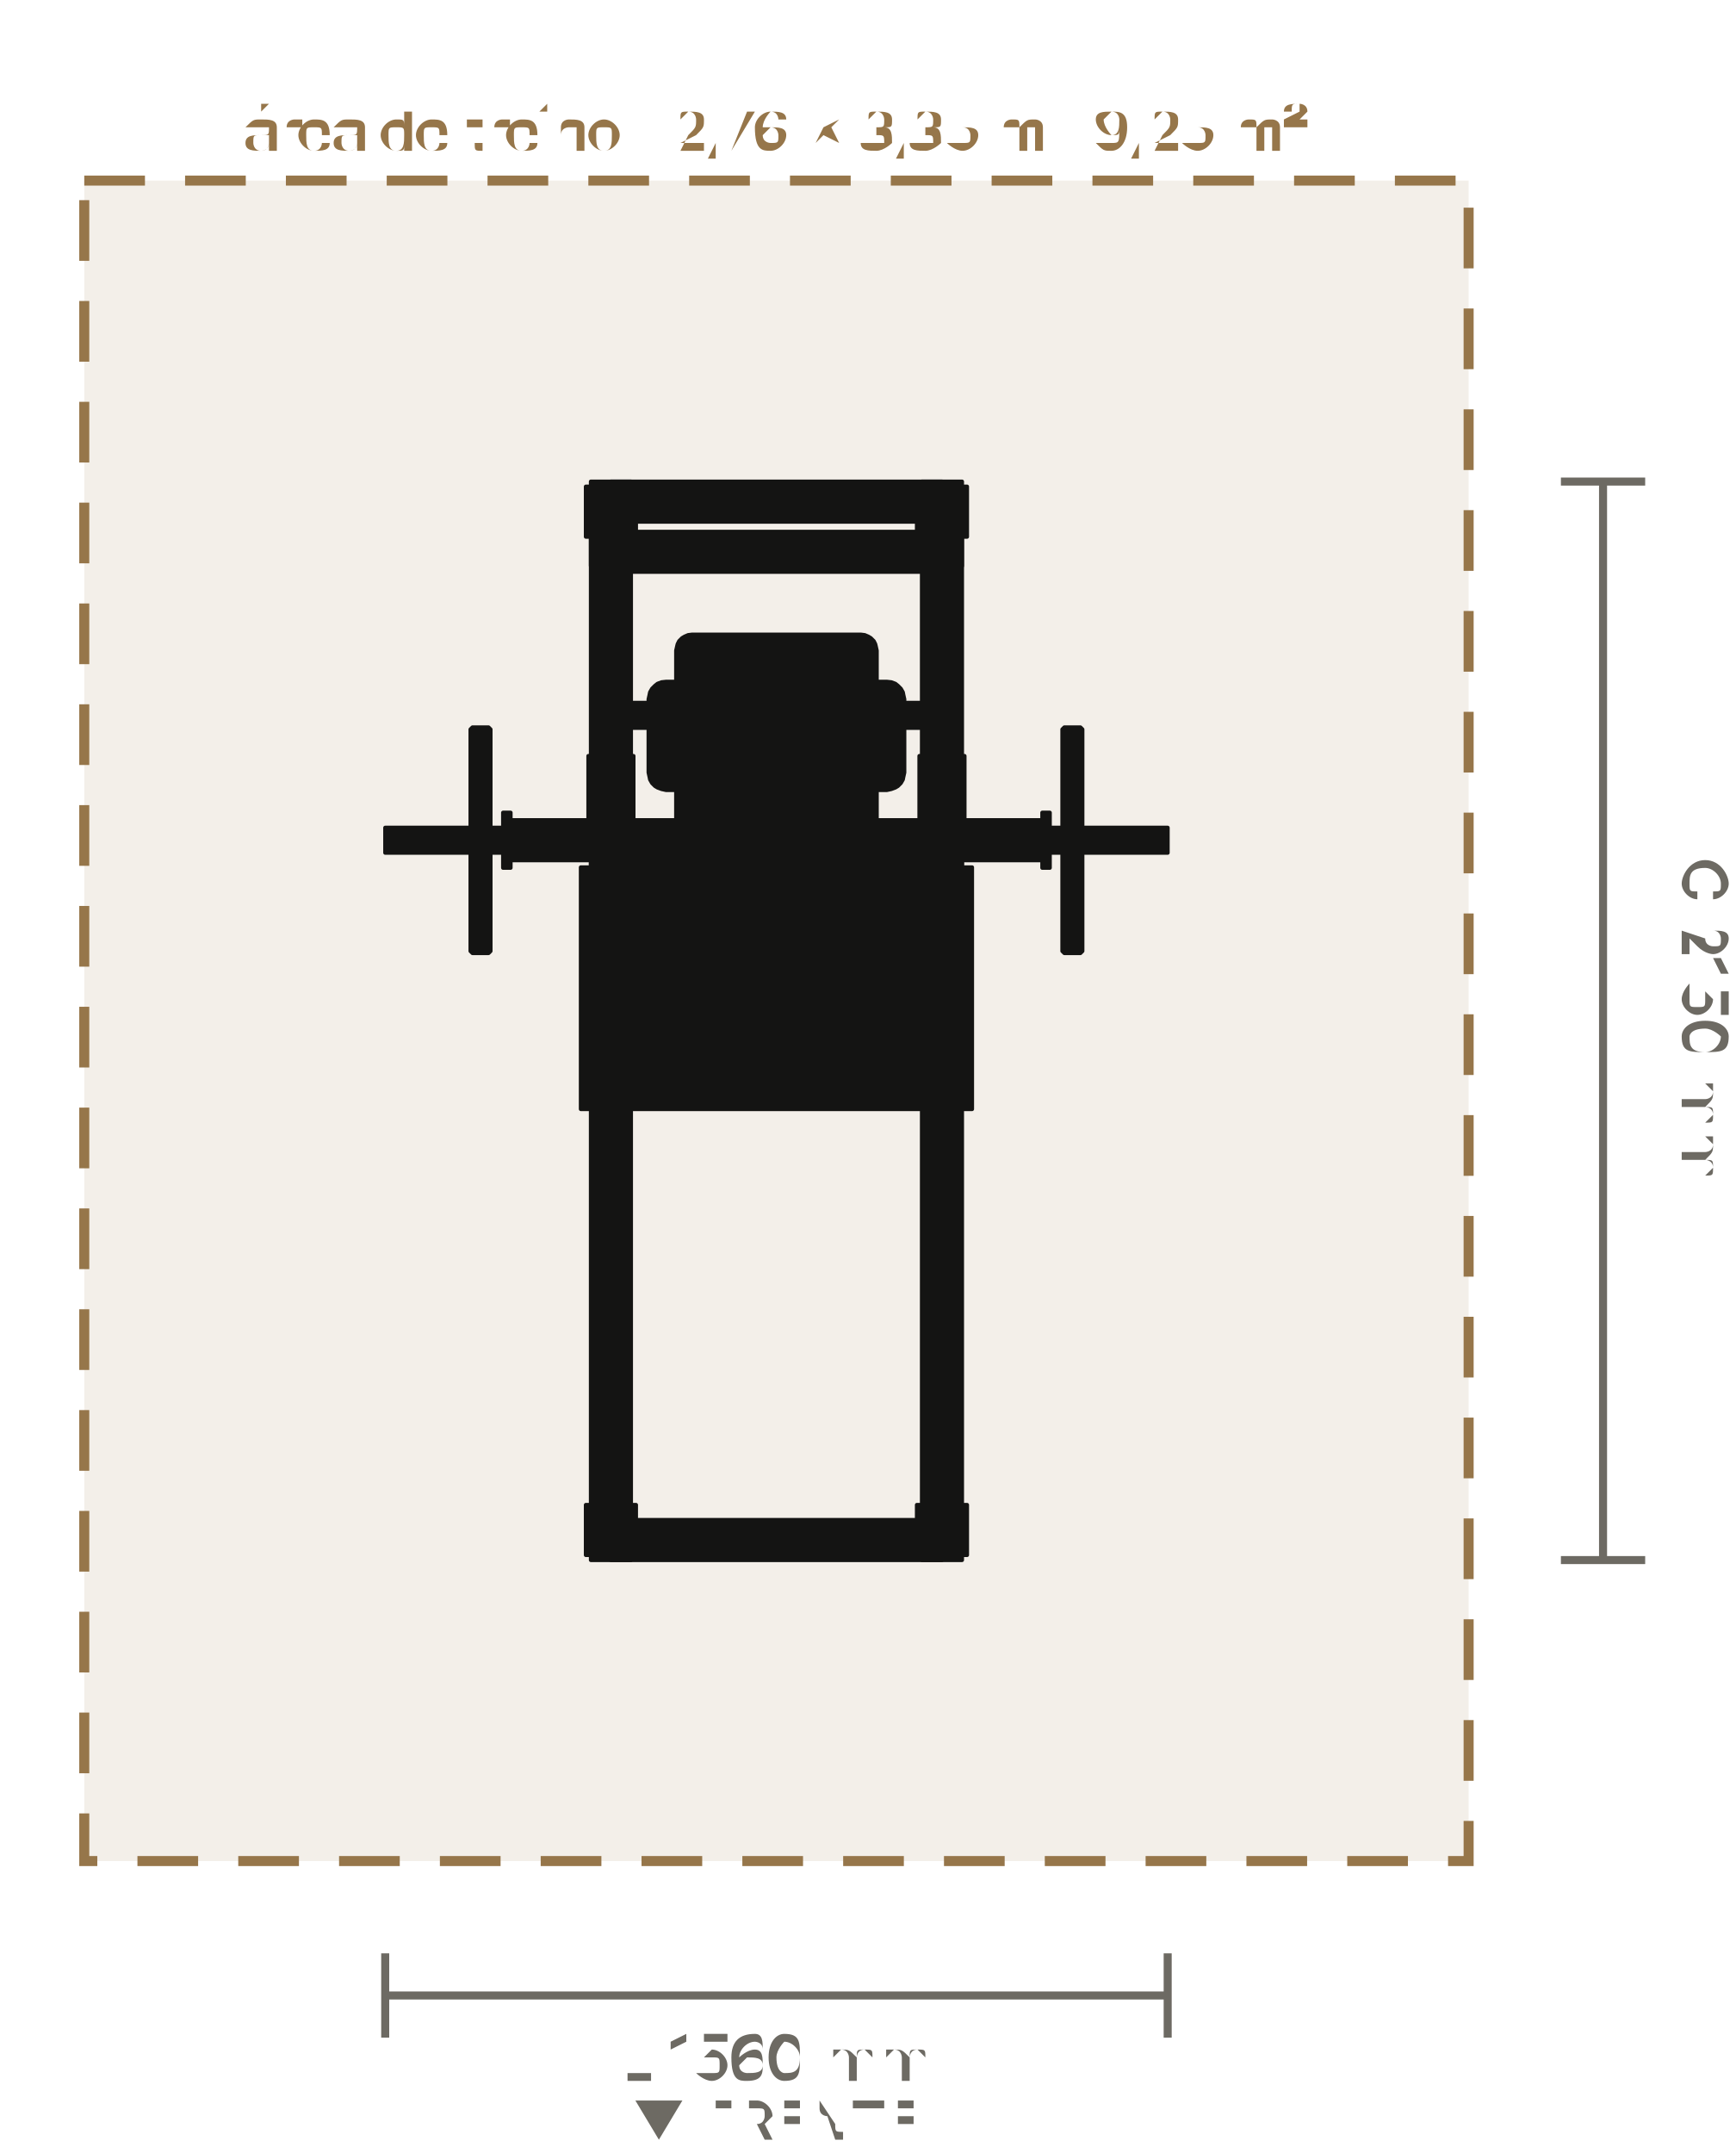
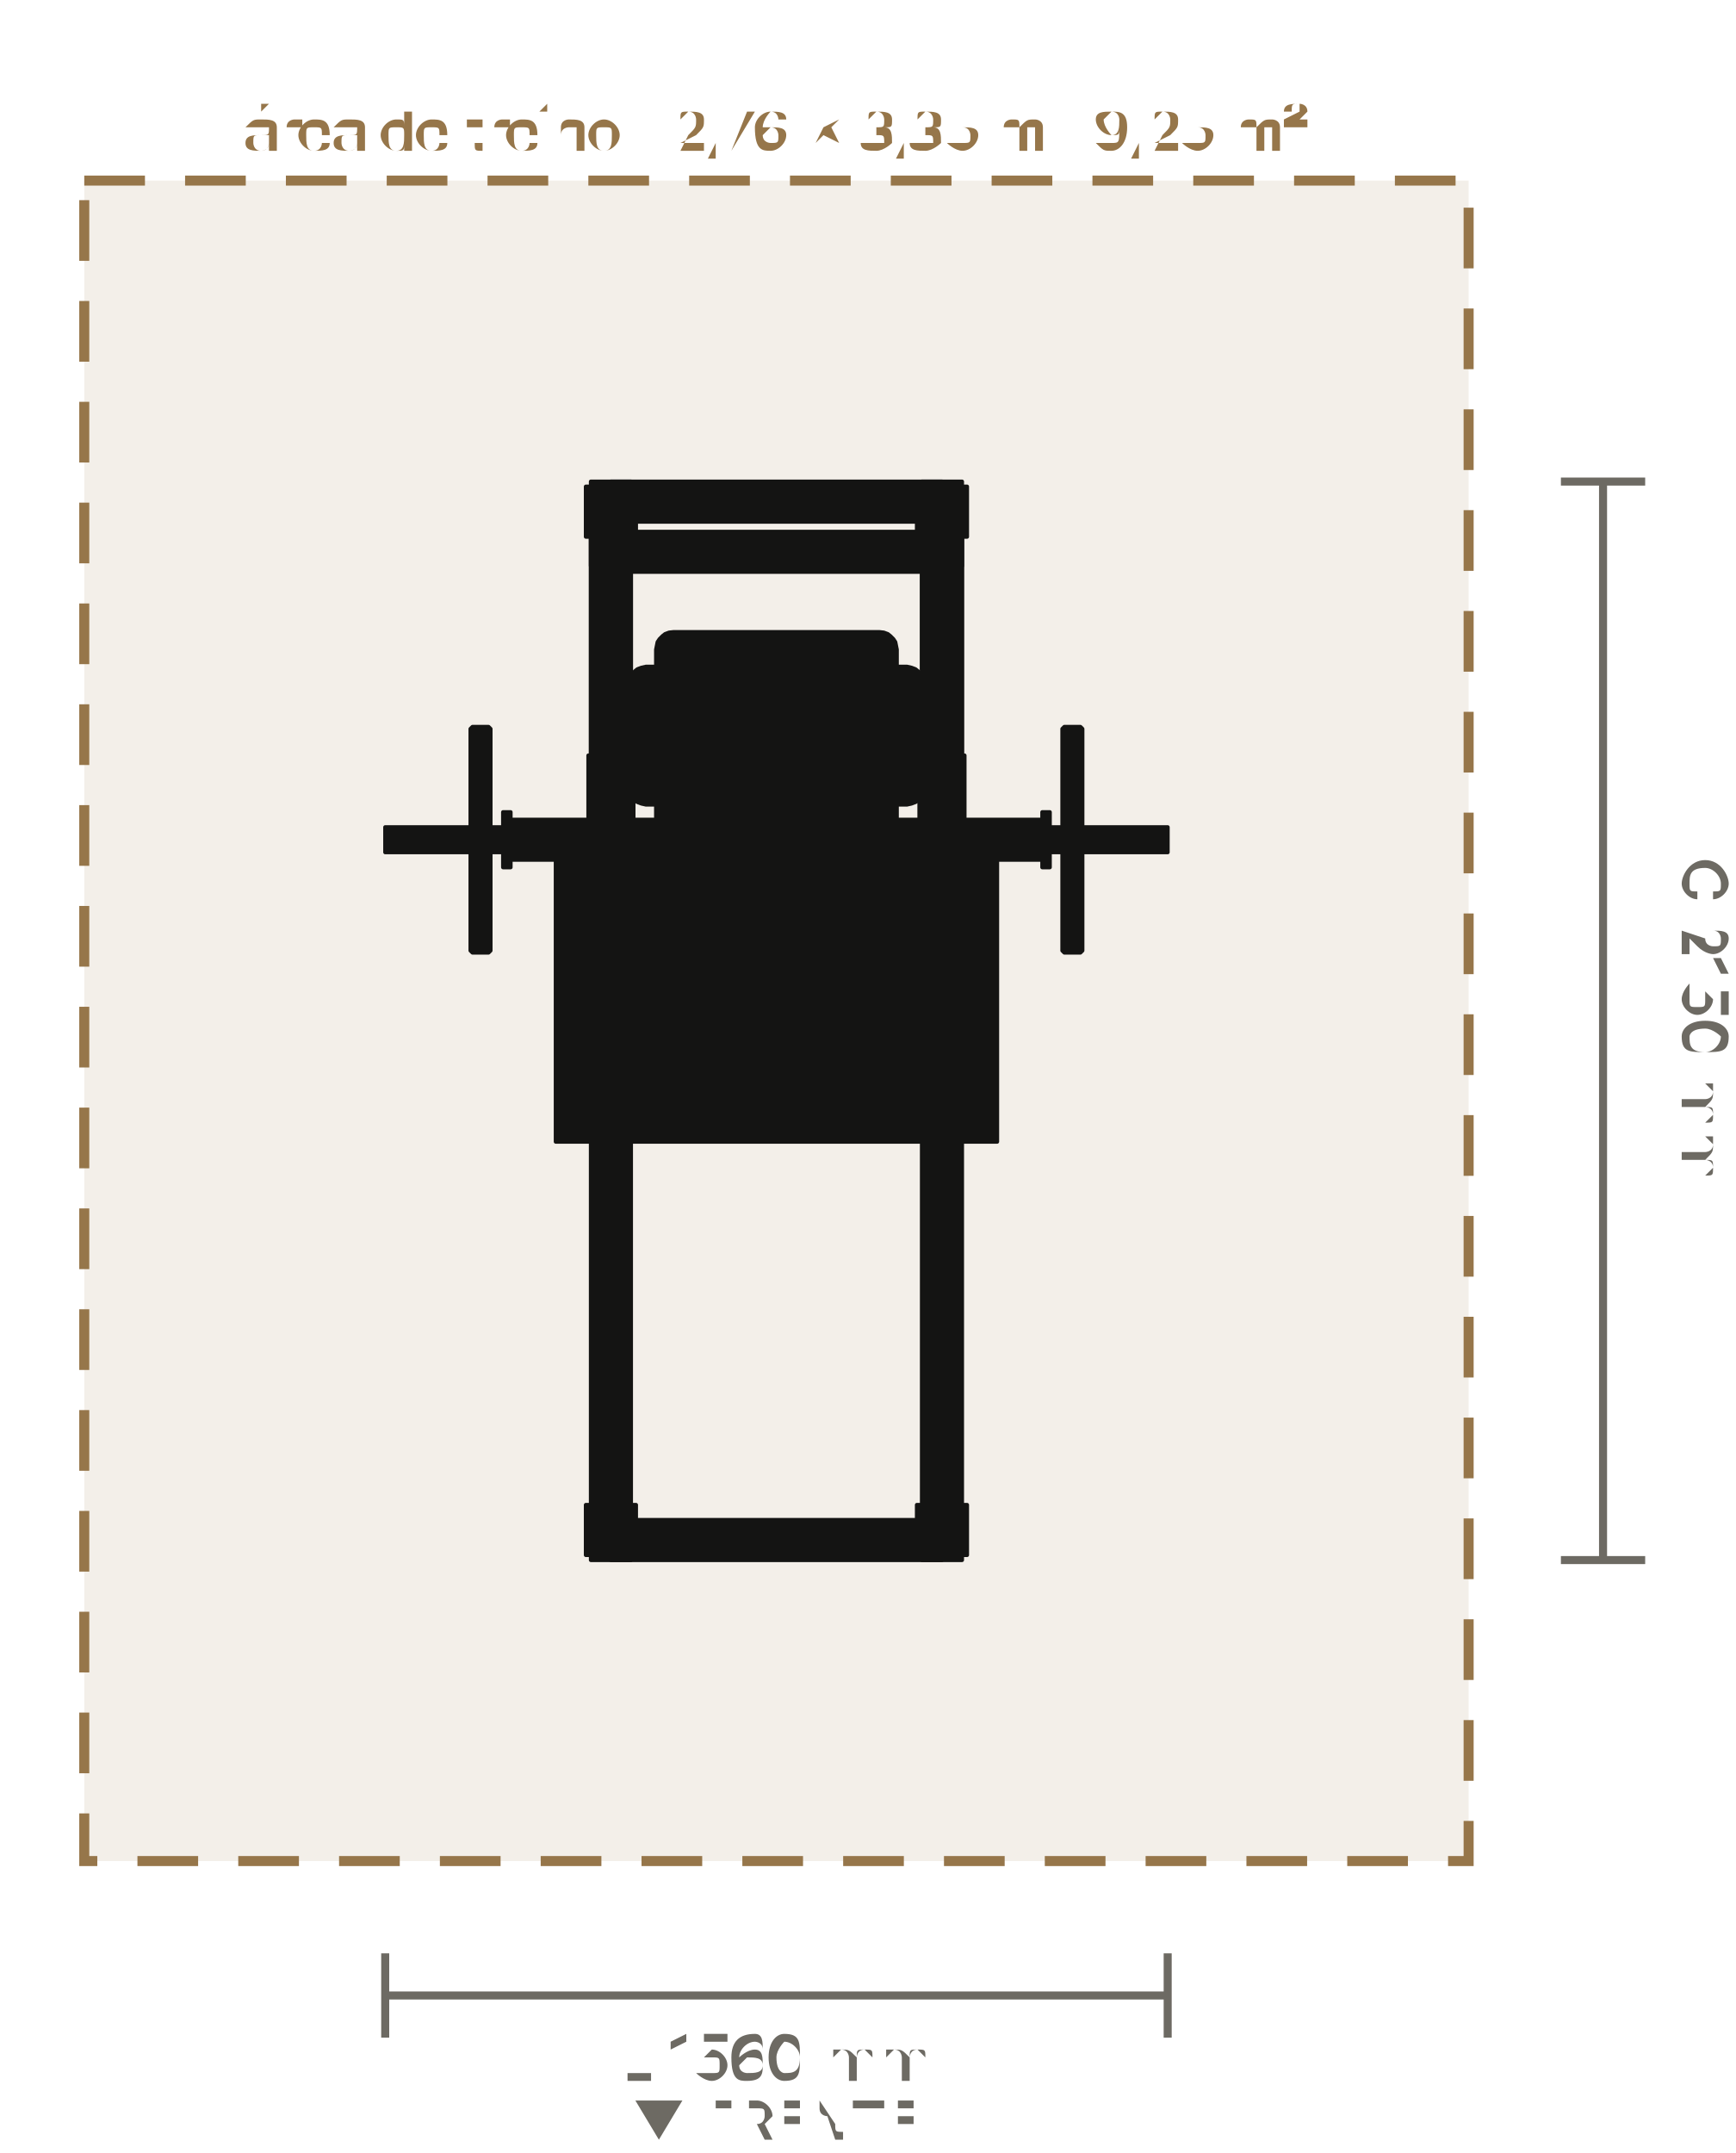
<svg xmlns="http://www.w3.org/2000/svg" viewBox="-1.548 -2.035 3.461 4.292" role="img" aria-label="Planta do Hack Squat (LD-A023): 1560 × 2150 mm, com 60 cm de área de treino em volta" data-equipment="LD-A023" data-unit="m">
  <rect class="eq-zone" x="-1.38" y="-1.675" width="2.76" height="3.35" style="fill:#96764a;fill-opacity:.12;stroke:#96764a;stroke-width:0.02;stroke-dasharray:0.121 0.08" />
  <text class="eq-zone-label" x="0" y="-1.735" style="font-family:Barlow,Inter,Arial,sans-serif;font-size:0.115px;fill:#96764a;text-anchor:middle">área de treino · 2,76 × 3,35 m · 9,25 m²</text>
  <g class="eq-parts">
    <polygon class="eq-part" points="-0.37,-1.075 -0.29,-1.075 -0.29,1.075 -0.37,1.075" style="fill:#141413;stroke:#141413;stroke-width:0.008;stroke-linejoin:round" />
    <polygon class="eq-part" points="-0.38,-1.065 -0.28,-1.065 -0.28,-0.965 -0.38,-0.965" style="fill:#141413;stroke:#141413;stroke-width:0.008;stroke-linejoin:round" />
    <polygon class="eq-part" points="-0.38,0.965 -0.28,0.965 -0.28,1.065 -0.38,1.065" style="fill:#141413;stroke:#141413;stroke-width:0.008;stroke-linejoin:round" />
    <polygon class="eq-part" points="0.29,-1.075 0.37,-1.075 0.37,1.075 0.29,1.075" style="fill:#141413;stroke:#141413;stroke-width:0.008;stroke-linejoin:round" />
    <polygon class="eq-part" points="0.28,-1.065 0.38,-1.065 0.38,-0.965 0.28,-0.965" style="fill:#141413;stroke:#141413;stroke-width:0.008;stroke-linejoin:round" />
    <polygon class="eq-part" points="0.28,0.965 0.38,0.965 0.38,1.065 0.28,1.065" style="fill:#141413;stroke:#141413;stroke-width:0.008;stroke-linejoin:round" />
    <polygon class="eq-part" points="-0.33,-1.075 0.33,-1.075 0.33,-0.995 -0.33,-0.995" style="fill:#141413;stroke:#141413;stroke-width:0.008;stroke-linejoin:round" />
    <polygon class="eq-part" points="-0.33,0.995 0.33,0.995 0.33,1.075 -0.33,1.075" style="fill:#141413;stroke:#141413;stroke-width:0.008;stroke-linejoin:round" />
    <polygon class="eq-part" points="-0.33,-0.325 0.33,-0.325 0.33,-0.245 -0.33,-0.245" style="fill:#141413;stroke:#141413;stroke-width:0.008;stroke-linejoin:round" />
    <polygon class="eq-part" points="-0.37,-0.313 -0.37,-0.316 -0.368,-0.319 -0.366,-0.322 -0.364,-0.323 -0.361,-0.325 -0.358,-0.325 -0.302,-0.325 -0.299,-0.325 -0.296,-0.323 -0.293,-0.322 -0.292,-0.319 -0.29,-0.316 -0.29,-0.313 -0.29,-0.257 -0.29,-0.254 -0.292,-0.251 -0.293,-0.248 -0.296,-0.247 -0.299,-0.245 -0.302,-0.245 -0.358,-0.245 -0.361,-0.245 -0.364,-0.247 -0.366,-0.248 -0.368,-0.251 -0.37,-0.254 -0.37,-0.257" style="fill:#141413;stroke:#141413;stroke-width:0.008;stroke-linejoin:round" />
-     <polygon class="eq-part" points="-0.357,-0.935 -0.357,-0.941 -0.354,-0.947 -0.349,-0.952 -0.344,-0.955 -0.337,-0.958 -0.33,-0.958 -0.323,-0.958 -0.316,-0.955 -0.311,-0.952 -0.306,-0.947 -0.303,-0.941 -0.302,-0.935 -0.302,-0.285 -0.303,-0.279 -0.306,-0.273 -0.311,-0.268 -0.316,-0.265 -0.323,-0.262 -0.33,-0.262 -0.337,-0.262 -0.344,-0.265 -0.349,-0.268 -0.354,-0.273 -0.357,-0.279 -0.357,-0.285" style="fill:#141413;stroke:#141413;stroke-width:0.008;stroke-linejoin:round" />
-     <polygon class="eq-part" points="-0.36,-0.947 -0.36,-0.95 -0.358,-0.953 -0.356,-0.955 -0.354,-0.956 -0.351,-0.957 -0.348,-0.958 -0.312,-0.958 -0.309,-0.957 -0.306,-0.956 -0.303,-0.955 -0.302,-0.953 -0.3,-0.95 -0.3,-0.947 -0.3,-0.233 -0.3,-0.23 -0.302,-0.228 -0.303,-0.225 -0.306,-0.224 -0.309,-0.223 -0.312,-0.222 -0.348,-0.222 -0.351,-0.223 -0.354,-0.224 -0.356,-0.225 -0.358,-0.228 -0.36,-0.23 -0.36,-0.233" style="fill:#141413;stroke:#141413;stroke-width:0.008;stroke-linejoin:round" />
-     <polygon class="eq-part" points="-0.355,-0.779 -0.355,-0.782 -0.353,-0.784 -0.351,-0.787 -0.349,-0.789 -0.346,-0.79 -0.343,-0.79 -0.317,-0.79 -0.314,-0.79 -0.311,-0.789 -0.308,-0.787 -0.307,-0.784 -0.305,-0.782 -0.305,-0.779 -0.305,-0.359 -0.305,-0.356 -0.307,-0.353 -0.308,-0.351 -0.311,-0.349 -0.314,-0.348 -0.317,-0.348 -0.343,-0.348 -0.346,-0.348 -0.349,-0.349 -0.351,-0.351 -0.353,-0.353 -0.355,-0.356 -0.355,-0.359" style="fill:#141413;stroke:#141413;stroke-width:0.008;stroke-linejoin:round" />
-     <polygon class="eq-part" points="-0.355,-0.95 -0.355,-0.951 -0.353,-0.953 -0.351,-0.954 -0.349,-0.955 -0.346,-0.956 -0.343,-0.956 -0.317,-0.956 -0.314,-0.956 -0.311,-0.955 -0.308,-0.954 -0.307,-0.953 -0.305,-0.951 -0.305,-0.95 -0.305,0.13 -0.305,0.131 -0.307,0.133 -0.308,0.134 -0.311,0.135 -0.314,0.136 -0.317,0.136 -0.343,0.136 -0.346,0.136 -0.349,0.135 -0.351,0.134 -0.353,0.133 -0.355,0.131 -0.355,0.13" style="fill:#141413;stroke:#141413;stroke-width:0.008;stroke-linejoin:round" />
-     <polygon class="eq-part" points="-0.355,-0.623 -0.355,-0.626 -0.353,-0.629 -0.351,-0.631 -0.349,-0.633 -0.346,-0.634 -0.343,-0.634 -0.317,-0.634 -0.314,-0.634 -0.311,-0.633 -0.308,-0.631 -0.307,-0.629 -0.305,-0.626 -0.305,-0.623 -0.305,-0.422 -0.305,-0.419 -0.307,-0.416 -0.308,-0.414 -0.311,-0.412 -0.314,-0.411 -0.317,-0.411 -0.343,-0.411 -0.346,-0.411 -0.349,-0.412 -0.351,-0.414 -0.353,-0.416 -0.355,-0.419 -0.355,-0.422" style="fill:#141413;stroke:#141413;stroke-width:0.008;stroke-linejoin:round" />
+     <polygon class="eq-part" points="-0.357,-0.935 -0.357,-0.941 -0.354,-0.947 -0.349,-0.951 -0.344,-0.955 -0.337,-0.957 -0.33,-0.958 -0.323,-0.957 -0.316,-0.955 -0.311,-0.951 -0.306,-0.947 -0.303,-0.941 -0.302,-0.935 -0.302,-0.285 -0.303,-0.279 -0.306,-0.273 -0.311,-0.269 -0.316,-0.265 -0.323,-0.263 -0.33,-0.262 -0.337,-0.263 -0.344,-0.265 -0.349,-0.269 -0.354,-0.273 -0.357,-0.279 -0.357,-0.285" style="fill:#141413;stroke:#141413;stroke-width:0.008;stroke-linejoin:round" />
+     <polygon class="eq-part" points="-0.37,-0.96 -0.37,-0.962 -0.368,-0.965 -0.366,-0.967 -0.364,-0.968 -0.361,-0.97 -0.358,-0.97 -0.302,-0.97 -0.299,-0.97 -0.296,-0.968 -0.293,-0.967 -0.292,-0.965 -0.29,-0.962 -0.29,-0.96 -0.29,-0.22 -0.29,-0.218 -0.292,-0.215 -0.293,-0.213 -0.296,-0.212 -0.299,-0.21 -0.302,-0.21 -0.358,-0.21 -0.361,-0.21 -0.364,-0.212 -0.366,-0.213 -0.368,-0.215 -0.37,-0.218 -0.37,-0.22" style="fill:#141413;stroke:#141413;stroke-width:0.008;stroke-linejoin:round" />
+     <polygon class="eq-part" points="-0.355,-0.779 -0.355,-0.782 -0.353,-0.784 -0.351,-0.787 -0.349,-0.788 -0.346,-0.789 -0.343,-0.79 -0.317,-0.79 -0.314,-0.789 -0.311,-0.788 -0.308,-0.787 -0.307,-0.784 -0.305,-0.782 -0.305,-0.779 -0.305,-0.359 -0.305,-0.356 -0.307,-0.354 -0.308,-0.351 -0.311,-0.35 -0.314,-0.348 -0.317,-0.348 -0.343,-0.348 -0.346,-0.348 -0.349,-0.35 -0.351,-0.351 -0.353,-0.354 -0.355,-0.356 -0.355,-0.359" style="fill:#141413;stroke:#141413;stroke-width:0.008;stroke-linejoin:round" />
+     <polygon class="eq-part" points="-0.355,-0.949 -0.355,-0.951 -0.353,-0.952 -0.351,-0.954 -0.349,-0.955 -0.346,-0.955 -0.343,-0.955 -0.317,-0.955 -0.314,-0.955 -0.311,-0.955 -0.308,-0.954 -0.307,-0.952 -0.305,-0.951 -0.305,-0.949 -0.305,0.129 -0.305,0.131 -0.307,0.132 -0.308,0.134 -0.311,0.135 -0.314,0.135 -0.317,0.135 -0.343,0.135 -0.346,0.135 -0.349,0.135 -0.351,0.134 -0.353,0.132 -0.355,0.131 -0.355,0.129" style="fill:#141413;stroke:#141413;stroke-width:0.008;stroke-linejoin:round" />
+     <polygon class="eq-part" points="-0.355,-0.623 -0.355,-0.626 -0.353,-0.628 -0.351,-0.631 -0.349,-0.633 -0.346,-0.634 -0.343,-0.634 -0.317,-0.634 -0.314,-0.634 -0.311,-0.633 -0.308,-0.631 -0.307,-0.628 -0.305,-0.626 -0.305,-0.623 -0.305,-0.422 -0.305,-0.419 -0.307,-0.416 -0.308,-0.414 -0.311,-0.412 -0.314,-0.411 -0.317,-0.411 -0.343,-0.411 -0.346,-0.411 -0.349,-0.412 -0.351,-0.414 -0.353,-0.416 -0.355,-0.419 -0.355,-0.422" style="fill:#141413;stroke:#141413;stroke-width:0.008;stroke-linejoin:round" />
    <polygon class="eq-part" points="0.29,-0.313 0.29,-0.316 0.292,-0.319 0.293,-0.322 0.296,-0.323 0.299,-0.325 0.302,-0.325 0.358,-0.325 0.361,-0.325 0.364,-0.323 0.366,-0.322 0.368,-0.319 0.37,-0.316 0.37,-0.313 0.37,-0.257 0.37,-0.254 0.368,-0.251 0.366,-0.248 0.364,-0.247 0.361,-0.245 0.358,-0.245 0.302,-0.245 0.299,-0.245 0.296,-0.247 0.293,-0.248 0.292,-0.251 0.29,-0.254 0.29,-0.257" style="fill:#141413;stroke:#141413;stroke-width:0.008;stroke-linejoin:round" />
-     <polygon class="eq-part" points="0.302,-0.935 0.303,-0.941 0.306,-0.947 0.311,-0.952 0.316,-0.955 0.323,-0.958 0.33,-0.958 0.337,-0.958 0.344,-0.955 0.349,-0.952 0.354,-0.947 0.357,-0.941 0.357,-0.935 0.357,-0.285 0.357,-0.279 0.354,-0.273 0.349,-0.268 0.344,-0.265 0.337,-0.262 0.33,-0.262 0.323,-0.262 0.316,-0.265 0.311,-0.268 0.306,-0.273 0.303,-0.279 0.302,-0.285" style="fill:#141413;stroke:#141413;stroke-width:0.008;stroke-linejoin:round" />
-     <polygon class="eq-part" points="0.3,-0.947 0.3,-0.95 0.302,-0.953 0.303,-0.955 0.306,-0.956 0.309,-0.957 0.312,-0.958 0.348,-0.958 0.351,-0.957 0.354,-0.956 0.356,-0.955 0.358,-0.953 0.36,-0.95 0.36,-0.947 0.36,-0.233 0.36,-0.23 0.358,-0.228 0.356,-0.225 0.354,-0.224 0.351,-0.223 0.348,-0.222 0.312,-0.222 0.309,-0.223 0.306,-0.224 0.303,-0.225 0.302,-0.228 0.3,-0.23 0.3,-0.233" style="fill:#141413;stroke:#141413;stroke-width:0.008;stroke-linejoin:round" />
-     <polygon class="eq-part" points="0.305,-0.779 0.305,-0.782 0.307,-0.784 0.308,-0.787 0.311,-0.789 0.314,-0.79 0.317,-0.79 0.343,-0.79 0.346,-0.79 0.349,-0.789 0.351,-0.787 0.353,-0.784 0.355,-0.782 0.355,-0.779 0.355,-0.359 0.355,-0.356 0.353,-0.353 0.351,-0.351 0.349,-0.349 0.346,-0.348 0.343,-0.348 0.317,-0.348 0.314,-0.348 0.311,-0.349 0.308,-0.351 0.307,-0.353 0.305,-0.356 0.305,-0.359" style="fill:#141413;stroke:#141413;stroke-width:0.008;stroke-linejoin:round" />
-     <polygon class="eq-part" points="0.305,-0.95 0.305,-0.951 0.307,-0.953 0.308,-0.954 0.311,-0.955 0.314,-0.956 0.317,-0.956 0.343,-0.956 0.346,-0.956 0.349,-0.955 0.351,-0.954 0.353,-0.953 0.355,-0.951 0.355,-0.95 0.355,0.13 0.355,0.131 0.353,0.133 0.351,0.134 0.349,0.135 0.346,0.136 0.343,0.136 0.317,0.136 0.314,0.136 0.311,0.135 0.308,0.134 0.307,0.133 0.305,0.131 0.305,0.13" style="fill:#141413;stroke:#141413;stroke-width:0.008;stroke-linejoin:round" />
-     <polygon class="eq-part" points="0.305,-0.623 0.305,-0.626 0.307,-0.629 0.308,-0.631 0.311,-0.633 0.314,-0.634 0.317,-0.634 0.343,-0.634 0.346,-0.634 0.349,-0.633 0.351,-0.631 0.353,-0.629 0.355,-0.626 0.355,-0.623 0.355,-0.422 0.355,-0.419 0.353,-0.416 0.351,-0.414 0.349,-0.412 0.346,-0.411 0.343,-0.411 0.317,-0.411 0.314,-0.411 0.311,-0.412 0.308,-0.414 0.307,-0.416 0.305,-0.419 0.305,-0.422" style="fill:#141413;stroke:#141413;stroke-width:0.008;stroke-linejoin:round" />
+     <polygon class="eq-part" points="0.302,-0.935 0.303,-0.941 0.306,-0.947 0.311,-0.951 0.316,-0.955 0.323,-0.957 0.33,-0.958 0.337,-0.957 0.344,-0.955 0.349,-0.951 0.354,-0.947 0.357,-0.941 0.357,-0.935 0.357,-0.285 0.357,-0.279 0.354,-0.273 0.349,-0.269 0.344,-0.265 0.337,-0.263 0.33,-0.262 0.323,-0.263 0.316,-0.265 0.311,-0.269 0.306,-0.273 0.303,-0.279 0.302,-0.285" style="fill:#141413;stroke:#141413;stroke-width:0.008;stroke-linejoin:round" />
+     <polygon class="eq-part" points="0.29,-0.96 0.29,-0.962 0.292,-0.965 0.293,-0.967 0.296,-0.968 0.299,-0.97 0.302,-0.97 0.358,-0.97 0.361,-0.97 0.364,-0.968 0.366,-0.967 0.368,-0.965 0.37,-0.962 0.37,-0.96 0.37,-0.22 0.37,-0.218 0.368,-0.215 0.366,-0.213 0.364,-0.212 0.361,-0.21 0.358,-0.21 0.302,-0.21 0.299,-0.21 0.296,-0.212 0.293,-0.213 0.292,-0.215 0.29,-0.218 0.29,-0.22" style="fill:#141413;stroke:#141413;stroke-width:0.008;stroke-linejoin:round" />
+     <polygon class="eq-part" points="0.305,-0.779 0.305,-0.782 0.307,-0.784 0.308,-0.787 0.311,-0.788 0.314,-0.789 0.317,-0.79 0.343,-0.79 0.346,-0.789 0.349,-0.788 0.351,-0.787 0.353,-0.784 0.355,-0.782 0.355,-0.779 0.355,-0.359 0.355,-0.356 0.353,-0.354 0.351,-0.351 0.349,-0.35 0.346,-0.348 0.343,-0.348 0.317,-0.348 0.314,-0.348 0.311,-0.35 0.308,-0.351 0.307,-0.354 0.305,-0.356 0.305,-0.359" style="fill:#141413;stroke:#141413;stroke-width:0.008;stroke-linejoin:round" />
+     <polygon class="eq-part" points="0.305,-0.949 0.305,-0.951 0.307,-0.952 0.308,-0.954 0.311,-0.955 0.314,-0.955 0.317,-0.955 0.343,-0.955 0.346,-0.955 0.349,-0.955 0.351,-0.954 0.353,-0.952 0.355,-0.951 0.355,-0.949 0.355,0.129 0.355,0.131 0.353,0.132 0.351,0.134 0.349,0.135 0.346,0.135 0.343,0.135 0.317,0.135 0.314,0.135 0.311,0.135 0.308,0.134 0.307,0.132 0.305,0.131 0.305,0.129" style="fill:#141413;stroke:#141413;stroke-width:0.008;stroke-linejoin:round" />
+     <polygon class="eq-part" points="0.305,-0.623 0.305,-0.626 0.307,-0.628 0.308,-0.631 0.311,-0.633 0.314,-0.634 0.317,-0.634 0.343,-0.634 0.346,-0.634 0.349,-0.633 0.351,-0.631 0.353,-0.628 0.355,-0.626 0.355,-0.623 0.355,-0.422 0.355,-0.419 0.353,-0.416 0.351,-0.414 0.349,-0.412 0.346,-0.411 0.343,-0.411 0.317,-0.411 0.314,-0.411 0.311,-0.412 0.308,-0.414 0.307,-0.416 0.305,-0.419 0.305,-0.422" style="fill:#141413;stroke:#141413;stroke-width:0.008;stroke-linejoin:round" />
    <polygon class="eq-part" points="-0.33,-0.96 0.33,-0.96 0.33,-0.91 -0.33,-0.91" style="fill:#141413;stroke:#141413;stroke-width:0.008;stroke-linejoin:round" />
    <polygon class="eq-part" points="-0.37,-0.963 -0.368,-0.969 -0.364,-0.973 -0.358,-0.975 0.358,-0.975 0.364,-0.973 0.368,-0.969 0.37,-0.963 0.37,-0.907 0.368,-0.901 0.364,-0.897 0.358,-0.895 -0.358,-0.895 -0.364,-0.897 -0.368,-0.901 -0.37,-0.907" style="fill:#141413;stroke:#141413;stroke-width:0.008;stroke-linejoin:round" />
-     <polygon class="eq-part" points="-0.39,-0.306 0.39,-0.306 0.39,0.176 -0.39,0.176" style="fill:#141413;stroke:#141413;stroke-width:0.008;stroke-linejoin:round" />
+     <polygon class="eq-part" points="-0.44,-0.371 0.44,-0.371 0.44,0.241 -0.44,0.241" style="fill:#141413;stroke:#141413;stroke-width:0.008;stroke-linejoin:round" />
    <polygon class="eq-part" points="-0.04,-0.052 -0.04,-0.056 -0.038,-0.058 -0.036,-0.061 -0.034,-0.063 -0.031,-0.064 -0.028,-0.064 0.028,-0.064 0.031,-0.064 0.034,-0.063 0.036,-0.061 0.038,-0.058 0.04,-0.056 0.04,-0.052 0.04,0.043 0.04,0.045 0.038,0.048 0.036,0.051 0.034,0.053 0.031,0.054 0.028,0.054 -0.028,0.054 -0.031,0.054 -0.034,0.053 -0.036,0.051 -0.038,0.048 -0.04,0.045 -0.04,0.043" style="fill:#141413;stroke:#141413;stroke-width:0.008;stroke-linejoin:round" />
-     <polygon class="eq-part" points="-0.53,-0.4 0.53,-0.4 0.53,-0.32 -0.53,-0.32" style="fill:#141413;stroke:#141413;stroke-width:0.008;stroke-linejoin:round" />
-     <polygon class="eq-part" points="-0.375,-0.528 -0.285,-0.528 -0.285,-0.328 -0.375,-0.328" style="fill:#141413;stroke:#141413;stroke-width:0.008;stroke-linejoin:round" />
-     <polygon class="eq-part" points="-0.545,-0.415 -0.53,-0.415 -0.53,-0.305 -0.545,-0.305" style="fill:#141413;stroke:#141413;stroke-width:0.008;stroke-linejoin:round" />
-     <polygon class="eq-part" points="-0.78,-0.385 -0.545,-0.385 -0.545,-0.335 -0.78,-0.335" style="fill:#141413;stroke:#141413;stroke-width:0.008;stroke-linejoin:round" />
-     <polygon class="eq-part" points="-0.61,-0.581 -0.606,-0.585 -0.574,-0.585 -0.57,-0.581 -0.57,-0.139 -0.574,-0.135 -0.606,-0.135 -0.61,-0.139" style="fill:#141413;stroke:#141413;stroke-width:0.008;stroke-linejoin:round" />
-     <polygon class="eq-part" points="0.285,-0.528 0.375,-0.528 0.375,-0.328 0.285,-0.328" style="fill:#141413;stroke:#141413;stroke-width:0.008;stroke-linejoin:round" />
-     <polygon class="eq-part" points="0.53,-0.415 0.545,-0.415 0.545,-0.305 0.53,-0.305" style="fill:#141413;stroke:#141413;stroke-width:0.008;stroke-linejoin:round" />
-     <polygon class="eq-part" points="0.545,-0.385 0.78,-0.385 0.78,-0.335 0.545,-0.335" style="fill:#141413;stroke:#141413;stroke-width:0.008;stroke-linejoin:round" />
-     <polygon class="eq-part" points="0.57,-0.581 0.574,-0.585 0.606,-0.585 0.61,-0.581 0.61,-0.139 0.606,-0.135 0.574,-0.135 0.57,-0.139" style="fill:#141413;stroke:#141413;stroke-width:0.008;stroke-linejoin:round" />
-     <polygon class="eq-part" points="-0.2,-0.738 -0.198,-0.747 -0.197,-0.751 -0.194,-0.757 -0.188,-0.763 -0.183,-0.766 -0.176,-0.769 -0.168,-0.77 0.168,-0.77 0.176,-0.769 0.183,-0.766 0.188,-0.763 0.194,-0.757 0.197,-0.751 0.198,-0.747 0.2,-0.738 0.2,-0.352 0.198,-0.343 0.197,-0.339 0.194,-0.333 0.188,-0.327 0.183,-0.324 0.176,-0.321 0.168,-0.32 -0.168,-0.32 -0.176,-0.321 -0.183,-0.324 -0.188,-0.327 -0.194,-0.333 -0.197,-0.339 -0.198,-0.343 -0.2,-0.352" style="fill:#141413;stroke:#141413;stroke-width:0.008;stroke-linejoin:round" />
-     <polygon class="eq-part" points="-0.255,-0.641 -0.253,-0.65 -0.252,-0.655 -0.248,-0.662 -0.242,-0.668 -0.237,-0.672 -0.229,-0.675 -0.22,-0.676 -0.14,-0.676 -0.131,-0.675 -0.123,-0.672 -0.118,-0.668 -0.112,-0.662 -0.108,-0.655 -0.107,-0.65 -0.105,-0.641 -0.105,-0.495 -0.107,-0.486 -0.108,-0.481 -0.112,-0.474 -0.118,-0.468 -0.123,-0.465 -0.131,-0.462 -0.14,-0.46 -0.22,-0.46 -0.229,-0.462 -0.237,-0.465 -0.242,-0.468 -0.248,-0.474 -0.252,-0.481 -0.253,-0.486 -0.255,-0.495" style="fill:#141413;stroke:#141413;stroke-width:0.008;stroke-linejoin:round" />
-     <polygon class="eq-part" points="-0.348,-0.575 -0.347,-0.577 -0.346,-0.579 -0.343,-0.581 -0.339,-0.583 -0.335,-0.584 -0.33,-0.584 -0.325,-0.584 -0.321,-0.583 -0.317,-0.581 -0.314,-0.579 -0.313,-0.577 -0.312,-0.575 -0.312,-0.472 -0.313,-0.47 -0.314,-0.468 -0.317,-0.466 -0.321,-0.464 -0.325,-0.463 -0.33,-0.463 -0.335,-0.463 -0.339,-0.464 -0.343,-0.466 -0.346,-0.468 -0.347,-0.47 -0.348,-0.472" style="fill:#141413;stroke:#141413;stroke-width:0.008;stroke-linejoin:round" />
-     <polygon class="eq-part" points="0.105,-0.641 0.107,-0.65 0.108,-0.655 0.112,-0.662 0.118,-0.668 0.123,-0.672 0.131,-0.675 0.14,-0.676 0.22,-0.676 0.229,-0.675 0.237,-0.672 0.242,-0.668 0.248,-0.662 0.252,-0.655 0.253,-0.65 0.255,-0.641 0.255,-0.495 0.253,-0.486 0.252,-0.481 0.248,-0.474 0.242,-0.468 0.237,-0.465 0.229,-0.462 0.22,-0.46 0.14,-0.46 0.131,-0.462 0.123,-0.465 0.118,-0.468 0.112,-0.474 0.108,-0.481 0.107,-0.486 0.105,-0.495" style="fill:#141413;stroke:#141413;stroke-width:0.008;stroke-linejoin:round" />
-     <polygon class="eq-part" points="0.312,-0.575 0.313,-0.577 0.314,-0.579 0.317,-0.581 0.321,-0.583 0.325,-0.584 0.33,-0.584 0.335,-0.584 0.339,-0.583 0.343,-0.581 0.346,-0.579 0.347,-0.577 0.348,-0.575 0.348,-0.472 0.347,-0.47 0.346,-0.468 0.343,-0.466 0.339,-0.464 0.335,-0.463 0.33,-0.463 0.325,-0.463 0.321,-0.464 0.317,-0.466 0.314,-0.468 0.313,-0.47 0.312,-0.472" style="fill:#141413;stroke:#141413;stroke-width:0.008;stroke-linejoin:round" />
-     <polygon class="eq-part" points="-0.03,-0.626 -0.03,-0.629 -0.028,-0.632 -0.026,-0.634 -0.024,-0.636 -0.021,-0.637 -0.018,-0.637 0.018,-0.637 0.021,-0.637 0.024,-0.636 0.026,-0.634 0.028,-0.632 0.03,-0.629 0.03,-0.626 0.03,-0.343 0.03,-0.34 0.028,-0.337 0.026,-0.335 0.024,-0.333 0.021,-0.332 0.018,-0.331 -0.018,-0.331 -0.021,-0.332 -0.024,-0.333 -0.026,-0.335 -0.028,-0.337 -0.03,-0.34 -0.03,-0.343" style="fill:#141413;stroke:#141413;stroke-width:0.008;stroke-linejoin:round" />
-     <polygon class="eq-part" points="-0.33,-0.634 0.33,-0.634 0.33,-0.584 -0.33,-0.584" style="fill:#141413;stroke:#141413;stroke-width:0.008;stroke-linejoin:round" />
+     <polygon class="eq-part" points="-0.53,-0.401 0.53,-0.401 0.53,-0.321 -0.53,-0.321" style="fill:#141413;stroke:#141413;stroke-width:0.008;stroke-linejoin:round" />
+     <polygon class="eq-part" points="-0.375,-0.529 -0.285,-0.529 -0.285,-0.327 -0.375,-0.327" style="fill:#141413;stroke:#141413;stroke-width:0.008;stroke-linejoin:round" />
+     <polygon class="eq-part" points="-0.545,-0.416 -0.53,-0.416 -0.53,-0.306 -0.545,-0.306" style="fill:#141413;stroke:#141413;stroke-width:0.008;stroke-linejoin:round" />
+     <polygon class="eq-part" points="-0.78,-0.386 -0.545,-0.386 -0.545,-0.336 -0.78,-0.336" style="fill:#141413;stroke:#141413;stroke-width:0.008;stroke-linejoin:round" />
+     <polygon class="eq-part" points="-0.61,-0.582 -0.606,-0.586 -0.574,-0.586 -0.57,-0.582 -0.57,-0.14 -0.574,-0.136 -0.606,-0.136 -0.61,-0.14" style="fill:#141413;stroke:#141413;stroke-width:0.008;stroke-linejoin:round" />
+     <polygon class="eq-part" points="0.285,-0.529 0.375,-0.529 0.375,-0.327 0.285,-0.327" style="fill:#141413;stroke:#141413;stroke-width:0.008;stroke-linejoin:round" />
+     <polygon class="eq-part" points="0.53,-0.416 0.545,-0.416 0.545,-0.306 0.53,-0.306" style="fill:#141413;stroke:#141413;stroke-width:0.008;stroke-linejoin:round" />
+     <polygon class="eq-part" points="0.545,-0.386 0.78,-0.386 0.78,-0.336 0.545,-0.336" style="fill:#141413;stroke:#141413;stroke-width:0.008;stroke-linejoin:round" />
+     <polygon class="eq-part" points="0.57,-0.582 0.574,-0.586 0.606,-0.586 0.61,-0.582 0.61,-0.14 0.606,-0.136 0.574,-0.136 0.57,-0.14" style="fill:#141413;stroke:#141413;stroke-width:0.008;stroke-linejoin:round" />
+     <polygon class="eq-part" points="-0.24,-0.74 -0.238,-0.75 -0.237,-0.755 -0.233,-0.761 -0.227,-0.767 -0.222,-0.771 -0.214,-0.774 -0.205,-0.775 0.205,-0.775 0.214,-0.774 0.222,-0.771 0.227,-0.767 0.233,-0.761 0.237,-0.755 0.238,-0.75 0.24,-0.74 0.24,-0.353 0.238,-0.344 0.237,-0.339 0.233,-0.332 0.227,-0.326 0.222,-0.323 0.214,-0.319 0.205,-0.318 -0.205,-0.318 -0.214,-0.319 -0.222,-0.323 -0.227,-0.326 -0.233,-0.332 -0.237,-0.339 -0.238,-0.344 -0.24,-0.353" style="fill:#141413;stroke:#141413;stroke-width:0.008;stroke-linejoin:round" />
+     <polygon class="eq-part" points="-0.295,-0.67 -0.293,-0.68 -0.292,-0.685 -0.288,-0.691 -0.282,-0.697 -0.277,-0.701 -0.269,-0.704 -0.26,-0.706 -0.14,-0.706 -0.131,-0.704 -0.123,-0.701 -0.118,-0.697 -0.112,-0.691 -0.108,-0.685 -0.107,-0.68 -0.105,-0.67 -0.105,-0.466 -0.107,-0.457 -0.108,-0.452 -0.112,-0.446 -0.118,-0.439 -0.123,-0.436 -0.131,-0.433 -0.14,-0.431 -0.26,-0.431 -0.269,-0.433 -0.277,-0.436 -0.282,-0.439 -0.288,-0.446 -0.292,-0.452 -0.293,-0.457 -0.295,-0.466" style="fill:#141413;stroke:#141413;stroke-width:0.008;stroke-linejoin:round" />
+     <polygon class="eq-part" points="-0.348,-0.575 -0.347,-0.577 -0.346,-0.579 -0.343,-0.581 -0.339,-0.583 -0.335,-0.584 -0.33,-0.584 -0.325,-0.584 -0.321,-0.583 -0.317,-0.581 -0.314,-0.579 -0.313,-0.577 -0.312,-0.575 -0.312,-0.473 -0.313,-0.471 -0.314,-0.469 -0.317,-0.467 -0.321,-0.465 -0.325,-0.464 -0.33,-0.464 -0.335,-0.464 -0.339,-0.465 -0.343,-0.467 -0.346,-0.469 -0.347,-0.471 -0.348,-0.473" style="fill:#141413;stroke:#141413;stroke-width:0.008;stroke-linejoin:round" />
+     <polygon class="eq-part" points="0.105,-0.67 0.107,-0.68 0.108,-0.685 0.112,-0.691 0.118,-0.697 0.123,-0.701 0.131,-0.704 0.14,-0.706 0.26,-0.706 0.269,-0.704 0.277,-0.701 0.282,-0.697 0.288,-0.691 0.292,-0.685 0.293,-0.68 0.295,-0.67 0.295,-0.466 0.293,-0.457 0.292,-0.452 0.288,-0.446 0.282,-0.439 0.277,-0.436 0.269,-0.433 0.26,-0.431 0.14,-0.431 0.131,-0.433 0.123,-0.436 0.118,-0.439 0.112,-0.446 0.108,-0.452 0.107,-0.457 0.105,-0.466" style="fill:#141413;stroke:#141413;stroke-width:0.008;stroke-linejoin:round" />
+     <polygon class="eq-part" points="0.312,-0.575 0.313,-0.577 0.314,-0.579 0.317,-0.581 0.321,-0.583 0.325,-0.584 0.33,-0.584 0.335,-0.584 0.339,-0.583 0.343,-0.581 0.346,-0.579 0.347,-0.577 0.348,-0.575 0.348,-0.473 0.347,-0.471 0.346,-0.469 0.343,-0.467 0.339,-0.465 0.335,-0.464 0.33,-0.464 0.325,-0.464 0.321,-0.465 0.317,-0.467 0.314,-0.469 0.313,-0.471 0.312,-0.473" style="fill:#141413;stroke:#141413;stroke-width:0.008;stroke-linejoin:round" />
+     <polygon class="eq-part" points="-0.03,-0.625 -0.03,-0.628 -0.028,-0.631 -0.026,-0.633 -0.024,-0.635 -0.021,-0.636 -0.018,-0.637 0.018,-0.637 0.021,-0.636 0.024,-0.635 0.026,-0.633 0.028,-0.631 0.03,-0.628 0.03,-0.625 0.03,-0.344 0.03,-0.341 0.028,-0.338 0.026,-0.336 0.024,-0.334 0.021,-0.333 0.018,-0.332 -0.018,-0.332 -0.021,-0.333 -0.024,-0.334 -0.026,-0.336 -0.028,-0.338 -0.03,-0.341 -0.03,-0.344" style="fill:#141413;stroke:#141413;stroke-width:0.008;stroke-linejoin:round" />
+     <polygon class="eq-part" points="-0.33,-0.633 0.33,-0.633 0.33,-0.583 -0.33,-0.583" style="fill:#141413;stroke:#141413;stroke-width:0.008;stroke-linejoin:round" />
  </g>
  <line class="eq-dim" x1="-0.78" y1="1.943" x2="0.78" y2="1.943" style="stroke:#6d6a63;stroke-width:0.016" />
  <line class="eq-dim" x1="-0.78" y1="1.859" x2="-0.78" y2="2.027" style="stroke:#6d6a63;stroke-width:0.016" />
  <line class="eq-dim" x1="0.78" y1="1.859" x2="0.78" y2="2.027" style="stroke:#6d6a63;stroke-width:0.016" />
  <text class="eq-text" x="0" y="2.112" style="font-family:Barlow,Inter,Arial,sans-serif;font-size:0.121px;fill:#6d6a63;text-anchor:middle">L 1560 mm</text>
  <line class="eq-dim" x1="1.648" y1="-1.075" x2="1.648" y2="1.075" style="stroke:#6d6a63;stroke-width:0.016" />
  <line class="eq-dim" x1="1.564" y1="-1.075" x2="1.732" y2="-1.075" style="stroke:#6d6a63;stroke-width:0.016" />
  <line class="eq-dim" x1="1.564" y1="1.075" x2="1.732" y2="1.075" style="stroke:#6d6a63;stroke-width:0.016" />
  <text class="eq-text" x="1.805" y="0" transform="rotate(90 1.8048 0)" style="font-family:Barlow,Inter,Arial,sans-serif;font-size:0.121px;fill:#6d6a63;text-anchor:middle">C 2150 mm</text>
  <text class="eq-text" x="0" y="2.232" style="font-family:Barlow,Inter,Arial,sans-serif;font-size:0.121px;fill:#6d6a63;text-anchor:middle;font-size:0.097px;letter-spacing:.1em">▼ FRENTE</text>
</svg>
